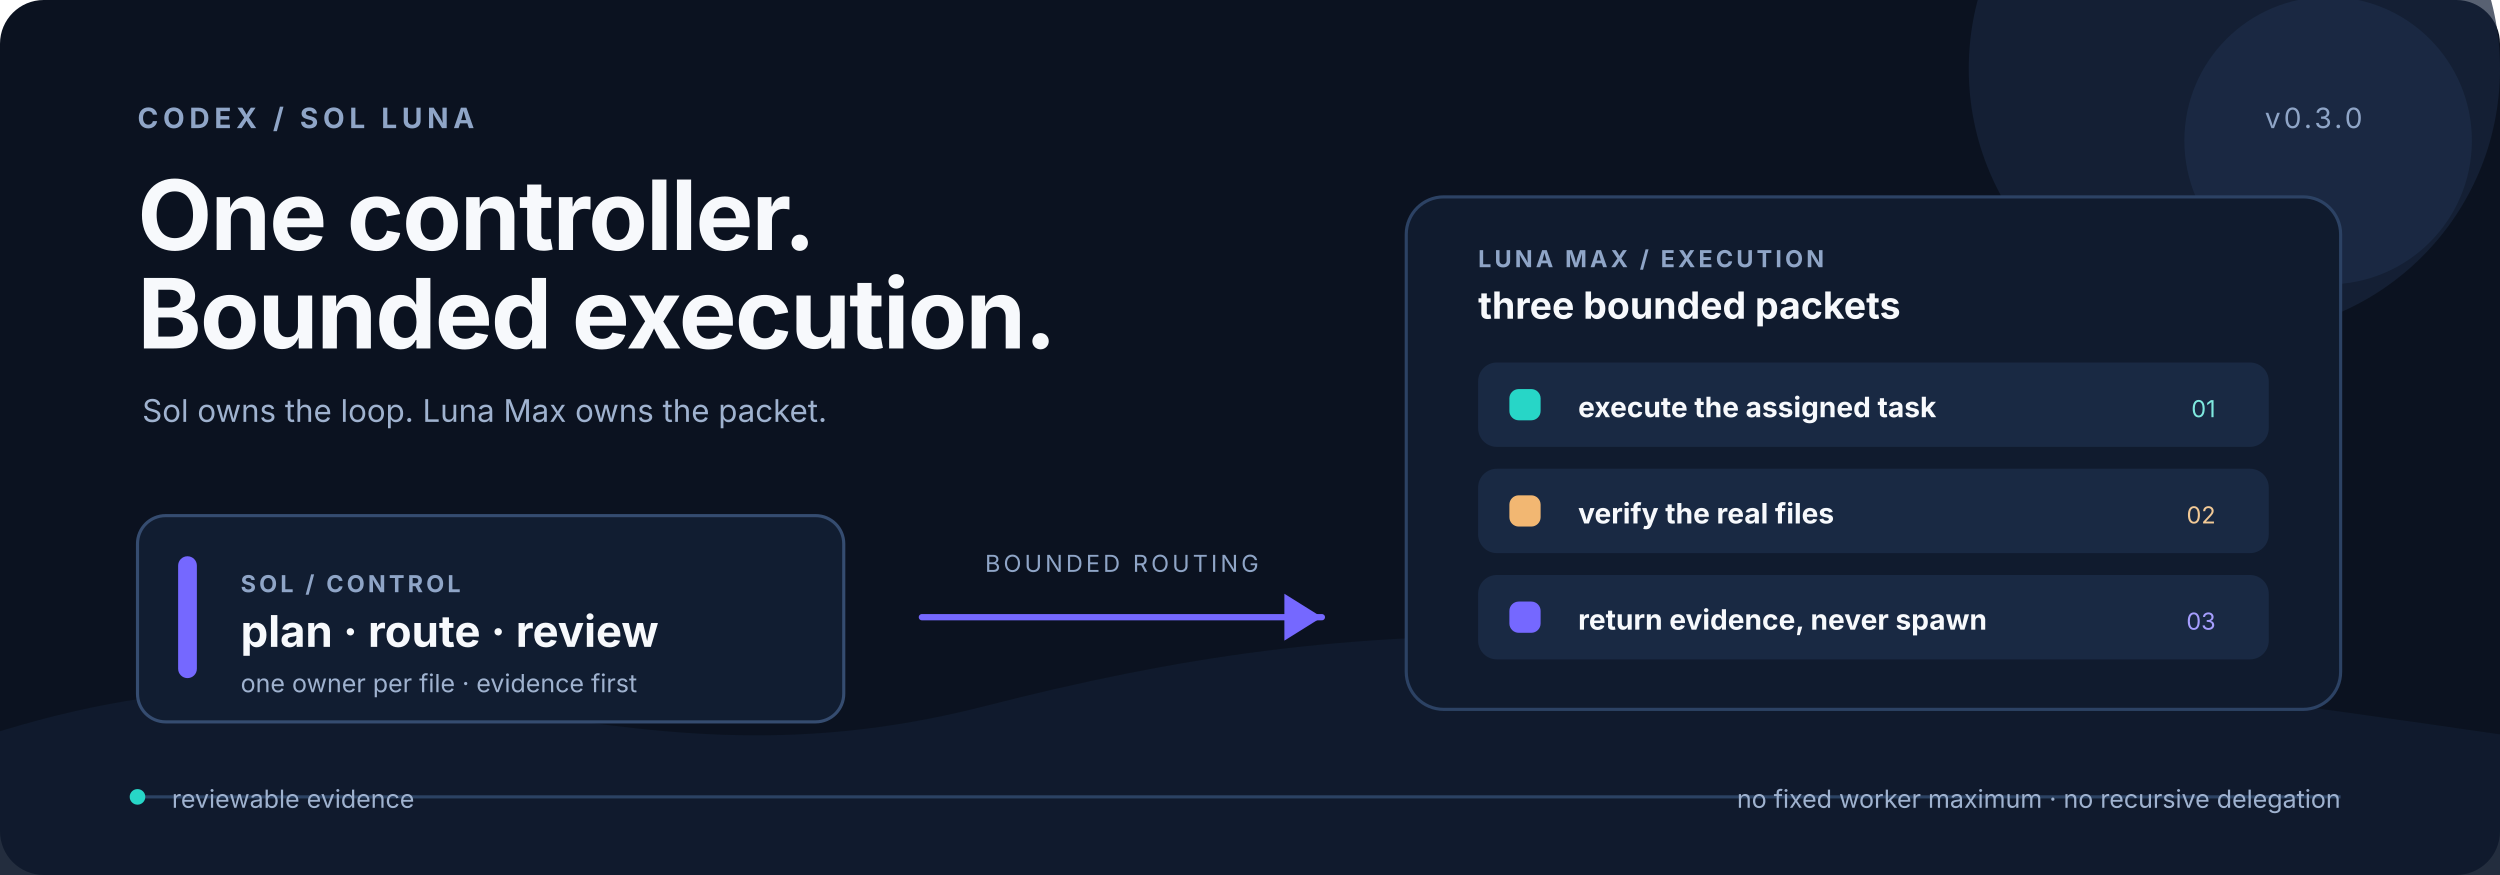
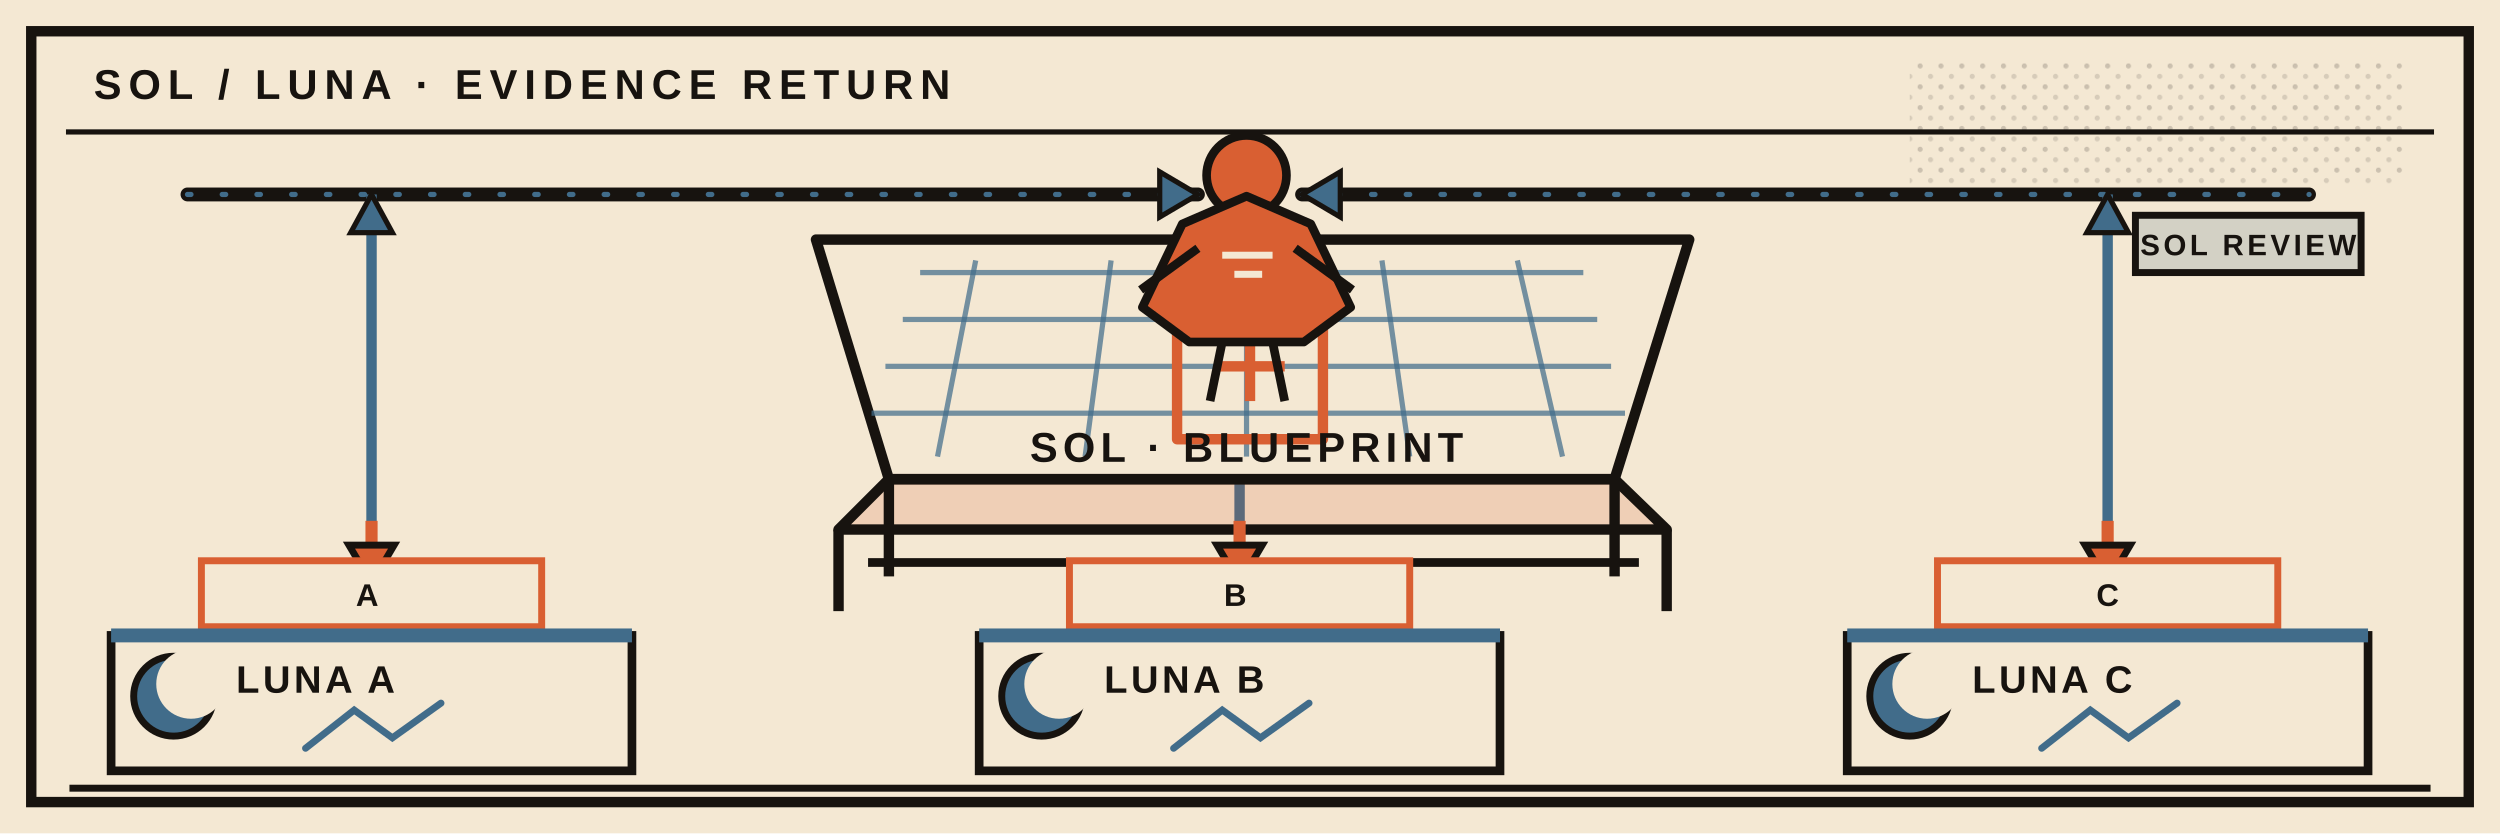
- <svg xmlns="http://www.w3.org/2000/svg" viewBox="0 0 1600 560" role="img" aria-labelledby="hero-title hero-desc" font-family="Inter, ui-sans-serif, system-ui, -apple-system, BlinkMacSystemFont, 'Segoe UI', sans-serif">
-   <rect width="1600" height="560" rx="28" fill="#0b1220" />
-   <circle cx="1430" cy="44" r="170" fill="#17243b" opacity="0.72" />
-   <circle cx="1490" cy="90" r="92" fill="#243a5c" opacity="0.35" />
-   <path d="M0 468 C260 388 380 516 630 452 S1050 390 1600 470 V560 H0Z" fill="#101b2e" opacity="0.92" />
-   <text x="88" y="82" fill="#8fa5c7" font-size="18" font-weight="700" letter-spacing="3">CODEX / SOL LUNA</text>
-   <text x="1512" y="82" fill="#8fa5c7" font-size="18" text-anchor="end" letter-spacing="2">v0.3.0</text>
-   <text x="88" y="160" fill="#f7f9fc" font-size="62" font-weight="750" letter-spacing="-1">One controller.</text>
-   <text x="88" y="223" fill="#f7f9fc" font-size="62" font-weight="750" letter-spacing="-1">Bounded execution.</text>
-   <text x="91" y="270" fill="#9fb2cf" font-size="20">Sol owns the loop. Luna Max owns the packet.</text>
-   <rect x="88" y="330" width="452" height="132" rx="18" fill="#111d31" stroke="#354c70" stroke-width="2" />
-   <rect x="114" y="356" width="12" height="78" rx="6" fill="#7568ff" />
-   <text x="154" y="379" fill="#8fa5c7" font-size="15" font-weight="700" letter-spacing="2">SOL / CONTROL</text>
-   <text x="154" y="414" fill="#f7f9fc" font-size="28" font-weight="700">plan · route · review</text>
-   <text x="154" y="443" fill="#9fb2cf" font-size="16">one owner per file · evidence first</text>
-   <line x1="590" y1="395" x2="846" y2="395" stroke="#7568ff" stroke-width="4" stroke-linecap="round" />
-   <polygon points="846,395 822,380 822,410" fill="#7568ff" />
-   <text x="718" y="366" fill="#8fa5c7" font-size="15" text-anchor="middle" letter-spacing="2">BOUNDED ROUTING</text>
-   <rect x="900" y="126" width="598" height="328" rx="24" fill="#101b2e" stroke="#2c4264" stroke-width="2" />
-   <text x="946" y="171" fill="#8fa5c7" font-size="15" font-weight="700" letter-spacing="2">LUNA MAX / EXECUTION</text>
-   <text x="946" y="204" fill="#f7f9fc" font-size="24" font-weight="650">three bounded packets</text>
-   <rect x="946" y="232" width="506" height="54" rx="12" fill="#192943" />
-   <rect x="966" y="249" width="20" height="20" rx="6" fill="#27d6c7" />
-   <text x="1010" y="267" fill="#f7f9fc" font-size="18" font-weight="650">execute the assigned task</text>
-   <text x="1418" y="267" fill="#7fe9df" font-size="15" text-anchor="end">01</text>
-   <rect x="946" y="300" width="506" height="54" rx="12" fill="#192943" />
-   <rect x="966" y="317" width="20" height="20" rx="6" fill="#f2b772" />
-   <text x="1010" y="335" fill="#f7f9fc" font-size="18" font-weight="650">verify the real files</text>
-   <text x="1418" y="335" fill="#f2c996" font-size="15" text-anchor="end">02</text>
-   <rect x="946" y="368" width="506" height="54" rx="12" fill="#192943" />
-   <rect x="966" y="385" width="20" height="20" rx="6" fill="#7568ff" />
-   <text x="1010" y="403" fill="#f7f9fc" font-size="18" font-weight="650">return evidence, never spawn</text>
-   <text x="1418" y="403" fill="#a69eff" font-size="15" text-anchor="end">03</text>
-   <line x1="88" y1="510" x2="1498" y2="510" stroke="#2b4263" stroke-width="2" />
-   <circle cx="88" cy="510" r="5" fill="#27d6c7" />
-   <text x="110" y="517" fill="#9fb2cf" font-size="16">reviewable evidence</text>
-   <text x="1498" y="517" fill="#9fb2cf" font-size="16" text-anchor="end">no fixed worker maximum · no recursive delegation</text>
+ <svg xmlns="http://www.w3.org/2000/svg" viewBox="0 0 1440 480" role="img" aria-labelledby="hero-title hero-desc" font-family="Arial, Helvetica, sans-serif">
+   <defs>
+     <pattern id="hero-dots" width="12" height="12" patternUnits="userSpaceOnUse">
+       <circle cx="2" cy="2" r="1.5" fill="#17130F" opacity="0.18" />
+       <circle cx="8" cy="8" r="1.5" fill="#17130F" opacity="0.13" />
+     </pattern>
+     <pattern id="hero-blue-dots" width="10" height="10" patternUnits="userSpaceOnUse">
+       <circle cx="2" cy="2" r="1.4" fill="#416C8A" opacity="0.25" />
+     </pattern>
+   </defs>
+   <rect width="1440" height="480" fill="#F4E8D3" />
+   <rect x="18" y="18" width="1404" height="444" fill="none" stroke="#17130F" stroke-width="6" />
+   <rect x="1100" y="34" width="285" height="72" fill="url(#hero-dots)" />
+   <path d="M38 76H1402" stroke="#17130F" stroke-width="3" />
+   <text x="54" y="57" fill="#17130F" font-size="24" font-weight="800" letter-spacing="4">SOL / LUNA · EVIDENCE RETURN</text>
+   <path d="M108 112H690M750 112H1330" fill="none" stroke="#17130F" stroke-width="8" stroke-linecap="round" />
+   <path d="M108 112H690M750 112H1330" fill="none" stroke="#416C8A" stroke-width="3" stroke-dasharray="2 18" stroke-linecap="round" />
+   <path d="M690 112l-22-13v26zM750 112l22-13v26z" fill="#416C8A" stroke="#17130F" stroke-width="3" />
+   <g stroke="#416C8A" stroke-width="6" fill="none">
+     <path d="M214 366V112" />
+     <path d="M714 366V112" />
+     <path d="M1214 366V112" />
+   </g>
+   <g fill="#416C8A" stroke="#17130F" stroke-width="3">
+     <path d="M214 112l-12 22h24zM714 112l-12 22h24zM1214 112l-12 22h24z" />
+   </g>
+   <g stroke="#17130F" stroke-linejoin="round">
+     <path d="M470 138L973 138L930 276L512 276Z" fill="#F4E8D3" stroke-width="6" />
+     <path d="M512 276L930 276L960 305L483 305Z" fill="#D95F32" fill-opacity="0.18" stroke-width="6" />
+     <path d="M512 276V332M930 276V332M483 305V352M960 305V352" fill="none" stroke-width="6" />
+     <path d="M530 157H912M520 184H920M510 211H928M502 238H936" fill="none" stroke="#416C8A" stroke-width="3" opacity="0.72" />
+     <path d="M562 150L540 263M640 150L625 263M718 150L718 263M796 150L812 263M874 150L900 263" fill="none" stroke="#416C8A" stroke-width="3" opacity="0.72" />
+     <rect x="678" y="169" width="84" height="84" fill="none" stroke="#D95F32" stroke-width="6" />
+     <path d="M700 211H740M720 191V231" stroke="#D95F32" stroke-width="6" />
+     <path d="M500 324H944" stroke="#17130F" stroke-width="5" />
+   </g>
+   <g stroke="#17130F" stroke-width="5" stroke-linejoin="round">
+     <circle cx="718" cy="101" r="23" fill="#D95F32" />
+     <path d="M681 129L718 113L755 129L778 177L751 197L685 197L658 177Z" fill="#D95F32" />
+     <path d="M690 143L657 167M746 143L779 167M704 197L697 231M733 197L740 231" fill="none" />
+     <path d="M704 147H733M711 158H727" stroke="#F4E8D3" stroke-width="4" />
+   </g>
+   <text x="718" y="266" fill="#17130F" font-size="24" font-weight="900" text-anchor="middle" letter-spacing="3">SOL · BLUEPRINT</text>
+   <g stroke="#17130F" stroke-width="4">
+     <path d="M214 300v24" stroke="#D95F32" stroke-width="7" />
+     <path d="M714 300v24" stroke="#D95F32" stroke-width="7" />
+     <path d="M1214 300v24" stroke="#D95F32" stroke-width="7" />
+     <path d="M214 336l-13-22h26zM714 336l-13-22h26zM1214 336l-13-22h26z" fill="#D95F32" />
+   </g>
+   <g font-size="18" font-weight="900" letter-spacing="2">
+     <rect x="116" y="323" width="196" height="38" fill="#F4E8D3" stroke="#D95F32" stroke-width="4" />
+     <rect x="616" y="323" width="196" height="38" fill="#F4E8D3" stroke="#D95F32" stroke-width="4" />
+     <rect x="1116" y="323" width="196" height="38" fill="#F4E8D3" stroke="#D95F32" stroke-width="4" />
+     <text fill="#17130F" text-anchor="middle">
+       <tspan x="214" y="349">A</tspan>
+       <tspan x="714" y="349">B</tspan>
+       <tspan x="1214" y="349">C</tspan>
+     </text>
+   </g>
+   <g stroke="#17130F" stroke-width="5">
+     <rect x="64" y="366" width="300" height="78" fill="#F4E8D3" />
+     <rect x="564" y="366" width="300" height="78" fill="#F4E8D3" />
+     <rect x="1064" y="366" width="300" height="78" fill="#F4E8D3" />
+     <path d="M64 366H364M564 366H864M1064 366H1364" stroke="#416C8A" stroke-width="8" />
+   </g>
+   <g>
+     <circle cx="100" cy="401" r="23" fill="#416C8A" stroke="#17130F" stroke-width="4" />
+     <circle cx="110" cy="394" r="20" fill="#F4E8D3" />
+     <circle cx="600" cy="401" r="23" fill="#416C8A" stroke="#17130F" stroke-width="4" />
+     <circle cx="610" cy="394" r="20" fill="#F4E8D3" />
+     <circle cx="1100" cy="401" r="23" fill="#416C8A" stroke="#17130F" stroke-width="4" />
+     <circle cx="1110" cy="394" r="20" fill="#F4E8D3" />
+   </g>
+   <text fill="#17130F" font-size="22" font-weight="900" letter-spacing="2">
+     <tspan x="136" y="399">LUNA A</tspan>
+     <tspan x="636" y="399">LUNA B</tspan>
+     <tspan x="1136" y="399">LUNA C</tspan>
+   </text>
+   <g fill="none" stroke="#416C8A" stroke-width="4" stroke-linecap="round">
+     <path d="M176 431l28-22 22 16 28-20" />
+     <path d="M676 431l28-22 22 16 28-20" />
+     <path d="M1176 431l28-22 22 16 28-20" />
+   </g>
+   <rect x="1230" y="124" width="130" height="33" fill="#416C8A" fill-opacity="0.18" stroke="#17130F" stroke-width="4" />
+   <text x="1295" y="147" fill="#17130F" font-size="17" font-weight="900" text-anchor="middle" letter-spacing="2">SOL REVIEW</text>
+   <path d="M40 454H1400" stroke="#17130F" stroke-width="4" />
</svg>
